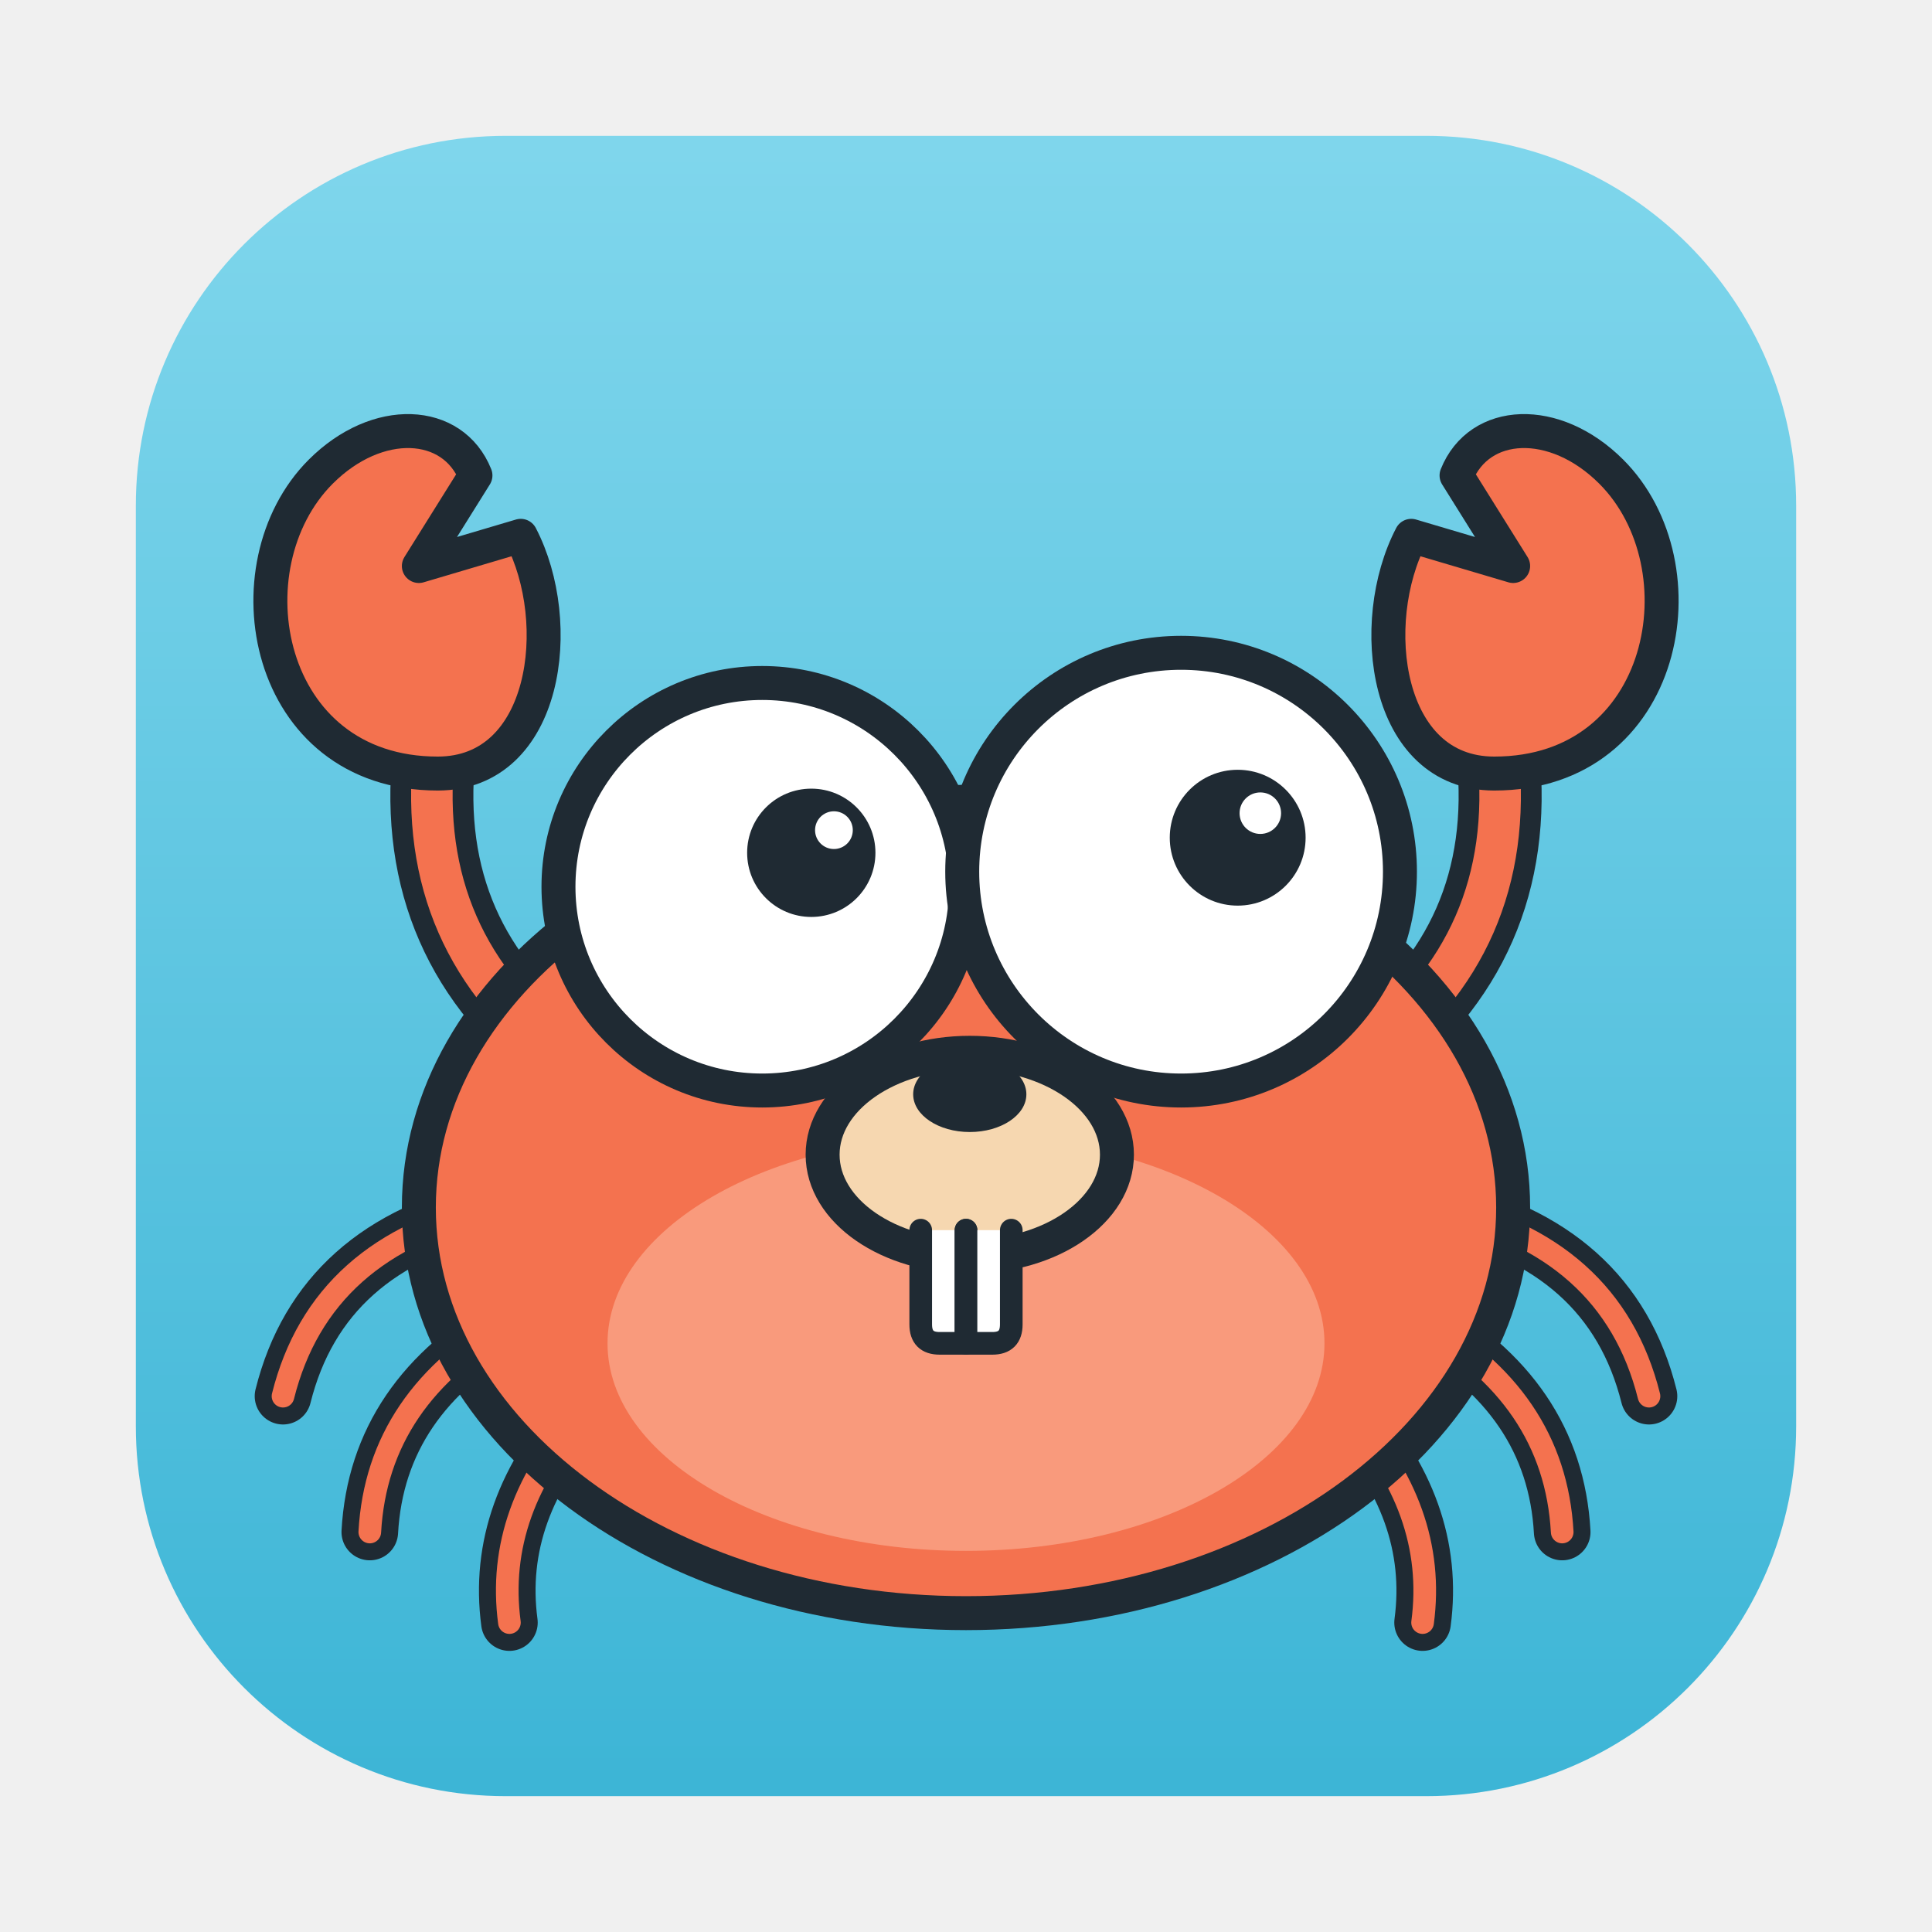
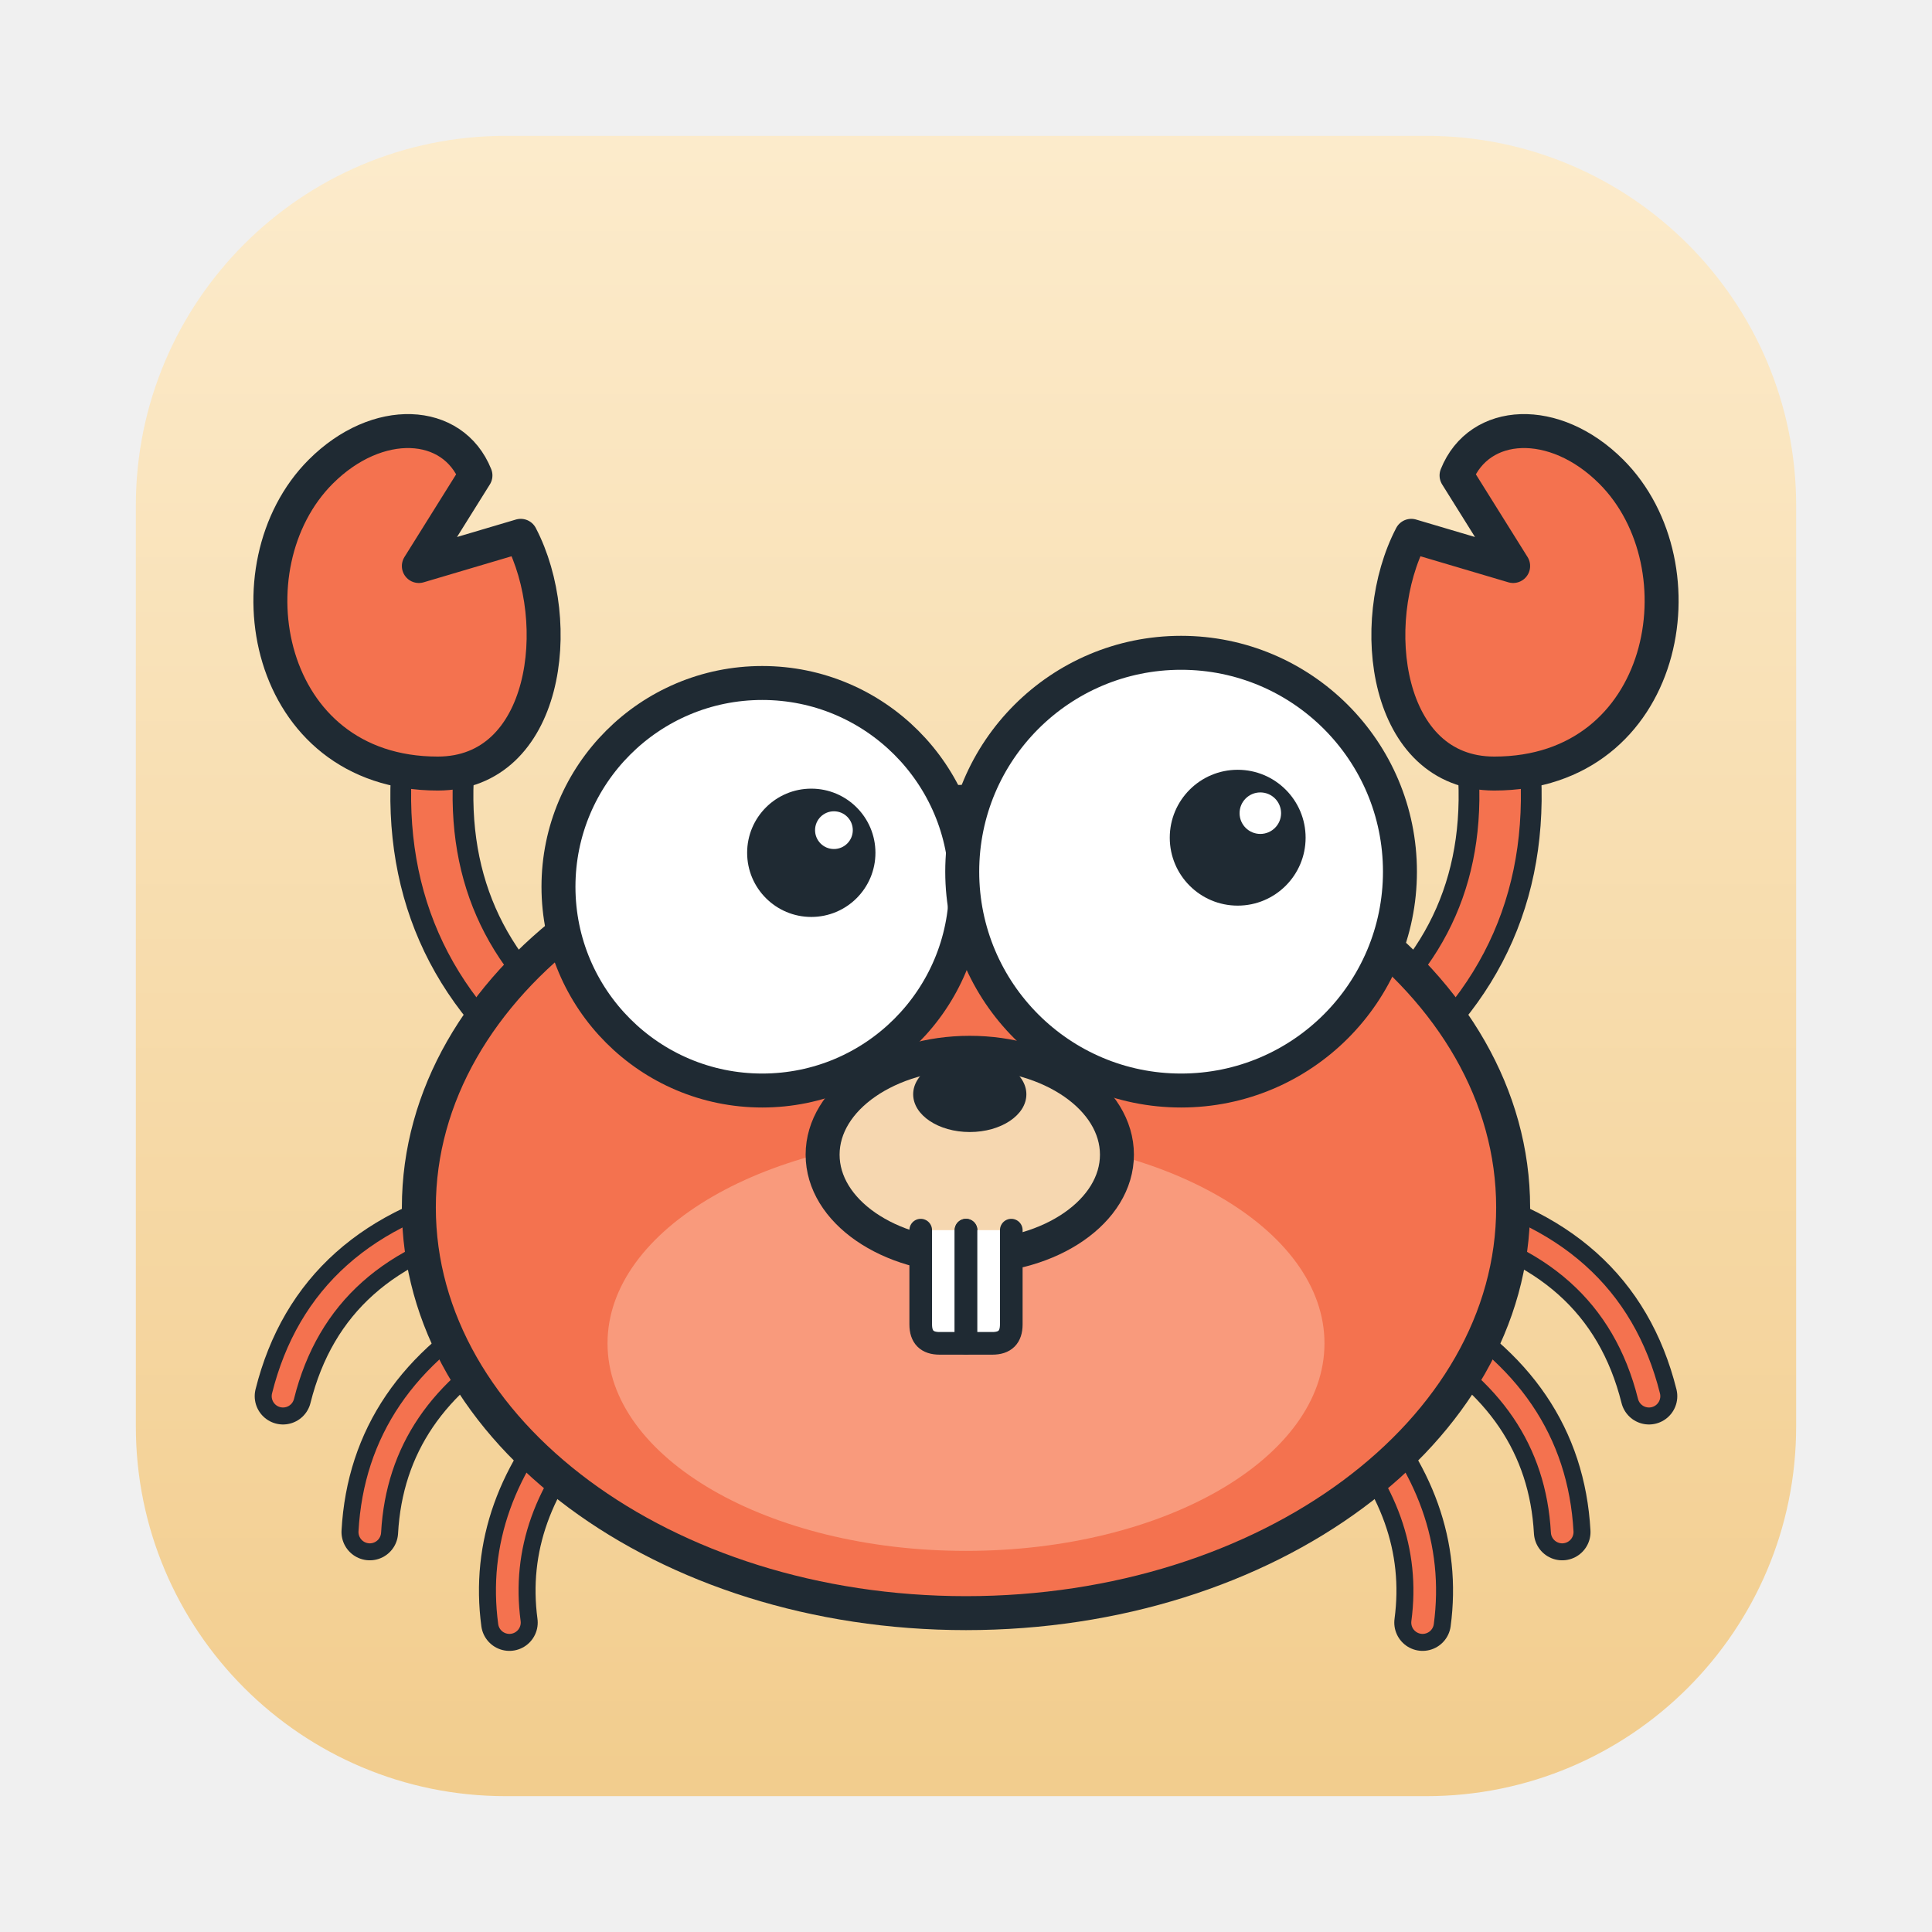
<svg xmlns="http://www.w3.org/2000/svg" viewBox="0 0 1024 1024" width="1024" height="1024">
  <defs>
    <linearGradient id="bg" x1="0" y1="0" x2="0" y2="1">
-       <stop offset="0" stop-color="#7FD6EC" />
-       <stop offset="1" stop-color="#3DB5D6" />
+       <stop offset="0" stop-color="#FCEBCB" />
+       <stop offset="1" stop-color="#F2CD8E" />
    </linearGradient>
  </defs>
  <g stroke="#1F2A33" stroke-width="18" stroke-linecap="round" stroke-linejoin="round">
    <rect x="72" y="72" width="880" height="880" rx="196" fill="url(#bg)" stroke="none" />
    <g fill="none" stroke-width="30">
      <path d="M262 640 Q170 660 150 740" />
      <path d="M272 700 Q200 740 196 812" />
      <path d="M310 748 Q262 800 270 860" />
      <path d="M762 640 Q854 660 874 740" />
      <path d="M752 700 Q824 740 828 812" />
      <path d="M714 748 Q762 800 754 860" />
    </g>
    <g fill="none" stroke="#F4724F" stroke-width="12">
      <path d="M262 640 Q170 660 150 740" />
      <path d="M272 700 Q200 740 196 812" />
      <path d="M310 748 Q262 800 270 860" />
      <path d="M762 640 Q854 660 874 740" />
      <path d="M752 700 Q824 740 828 812" />
      <path d="M714 748 Q762 800 754 860" />
    </g>
    <path d="M300 560 Q220 500 230 400" fill="none" stroke-width="44" />
    <path d="M300 560 Q220 500 230 400" fill="none" stroke="#F4724F" stroke-width="22" />
    <path d="M724 560 Q804 500 794 400" fill="none" stroke-width="44" />
    <path d="M724 560 Q804 500 794 400" fill="none" stroke="#F4724F" stroke-width="22" />
    <path d="M232 410 C140 410 120 300 170 250 C200 220 240 222 252 252 L222 300 L276 284 C300 330 290 410 232 410 Z" fill="#F4724F" />
    <path d="M792 410 C884 410 904 300 854 250 C824 220 784 222 772 252 L802 300 L748 284 C724 330 734 410 792 410 Z" fill="#F4724F" />
    <ellipse cx="512" cy="640" rx="290" ry="215" fill="#F4724F" />
    <ellipse cx="512" cy="712" rx="190" ry="110" fill="#F99A7C" stroke="none" />
    <circle cx="404" cy="470" r="108" fill="#FFFFFF" />
    <circle cx="626" cy="462" r="116" fill="#FFFFFF" />
    <circle cx="430" cy="452" r="34" fill="#1F2A33" stroke="none" />
    <circle cx="656" cy="444" r="36" fill="#1F2A33" stroke="none" />
    <circle cx="442" cy="440" r="10" fill="#FFFFFF" stroke="none" />
    <circle cx="668" cy="431" r="11" fill="#FFFFFF" stroke="none" />
    <ellipse cx="514" cy="612" rx="78" ry="54" fill="#F6D7B0" />
    <ellipse cx="514" cy="580" rx="30" ry="20" fill="#1F2A33" stroke="none" />
    <path d="M488 652 L488 702 Q488 712 498 712 L512 712 L512 652" fill="#FFFFFF" stroke-width="12" />
    <path d="M512 652 L512 712 L526 712 Q536 712 536 702 L536 652" fill="#FFFFFF" stroke-width="12" />
  </g>
</svg>
